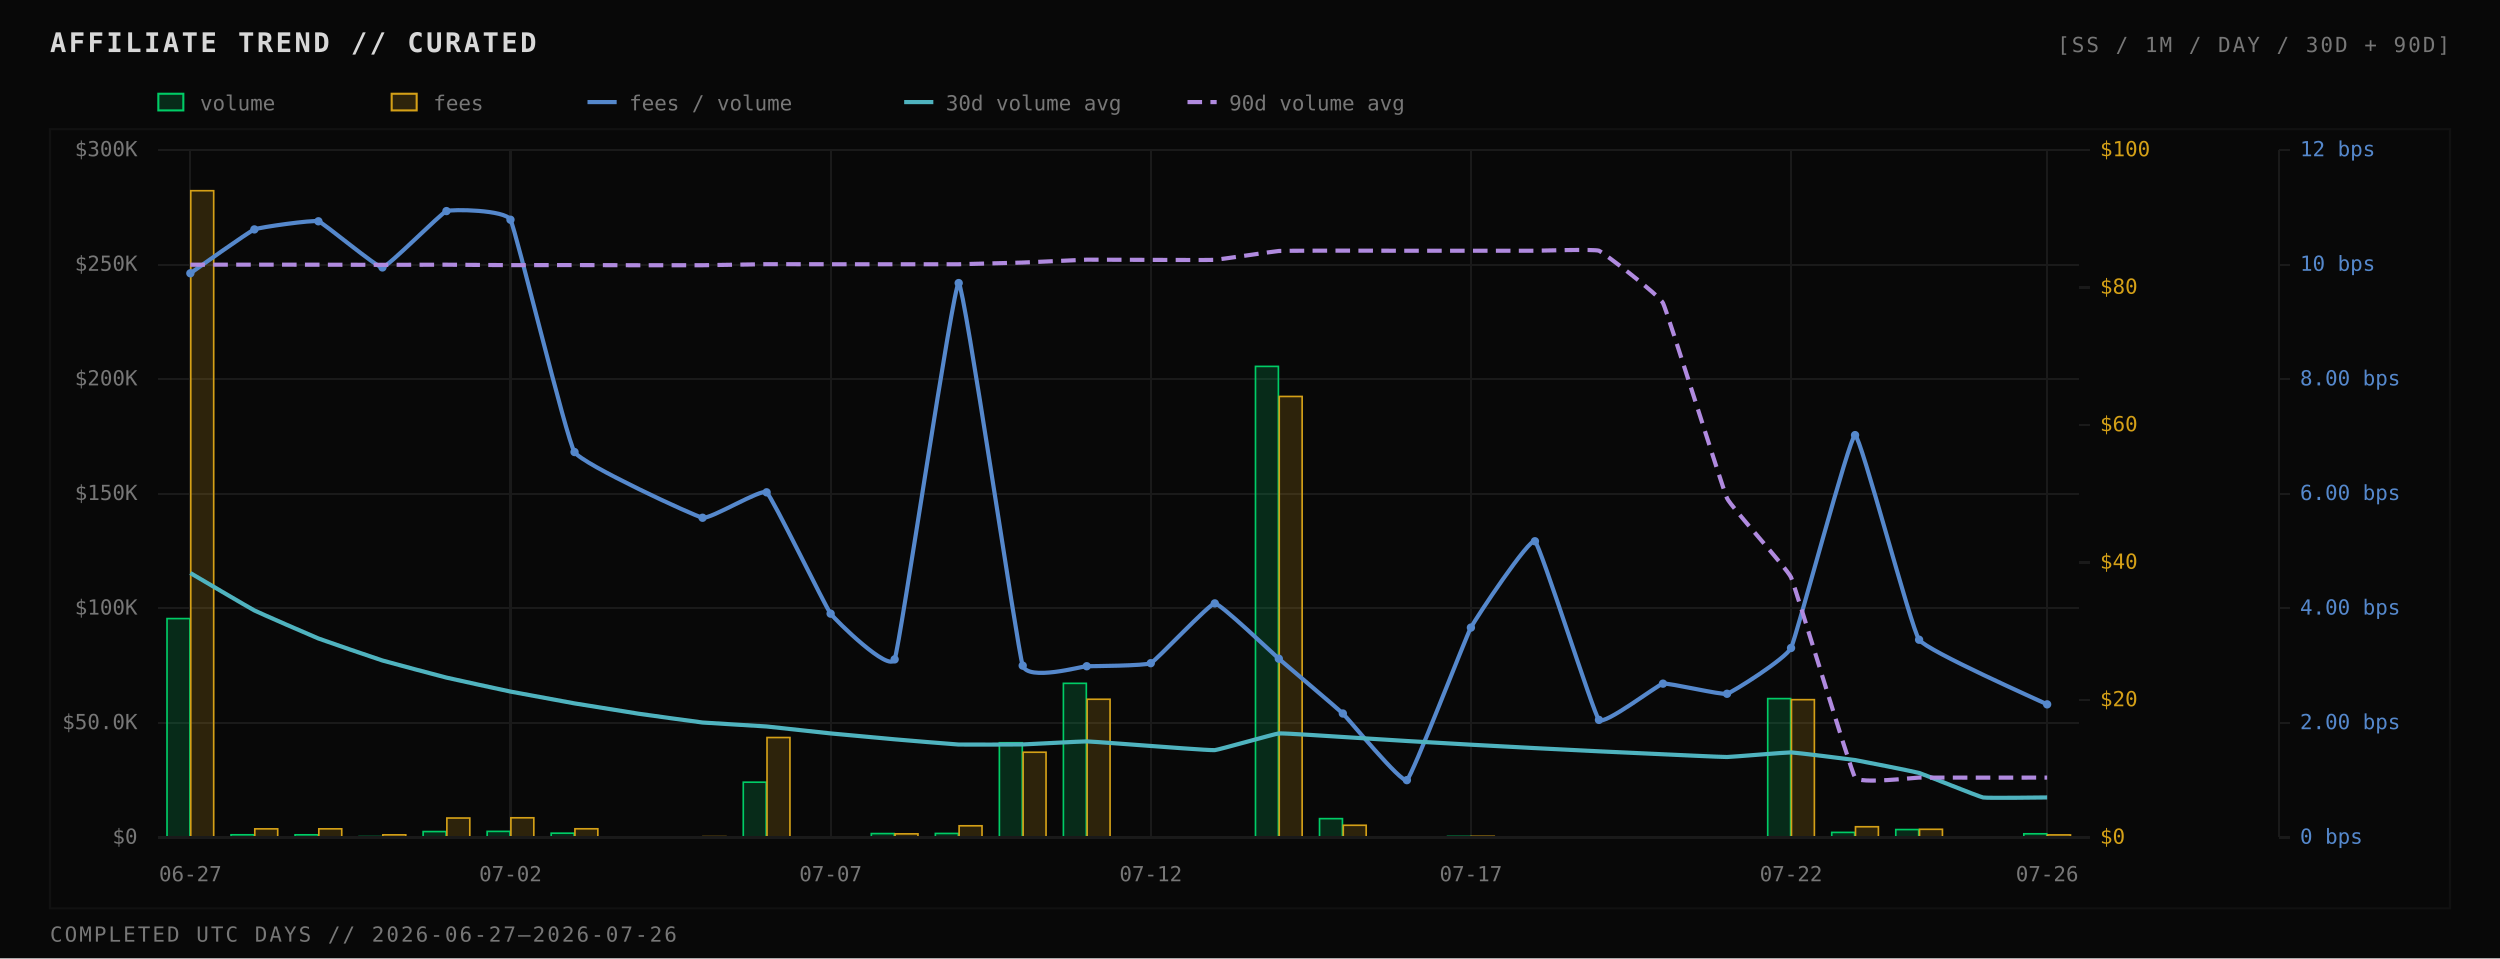
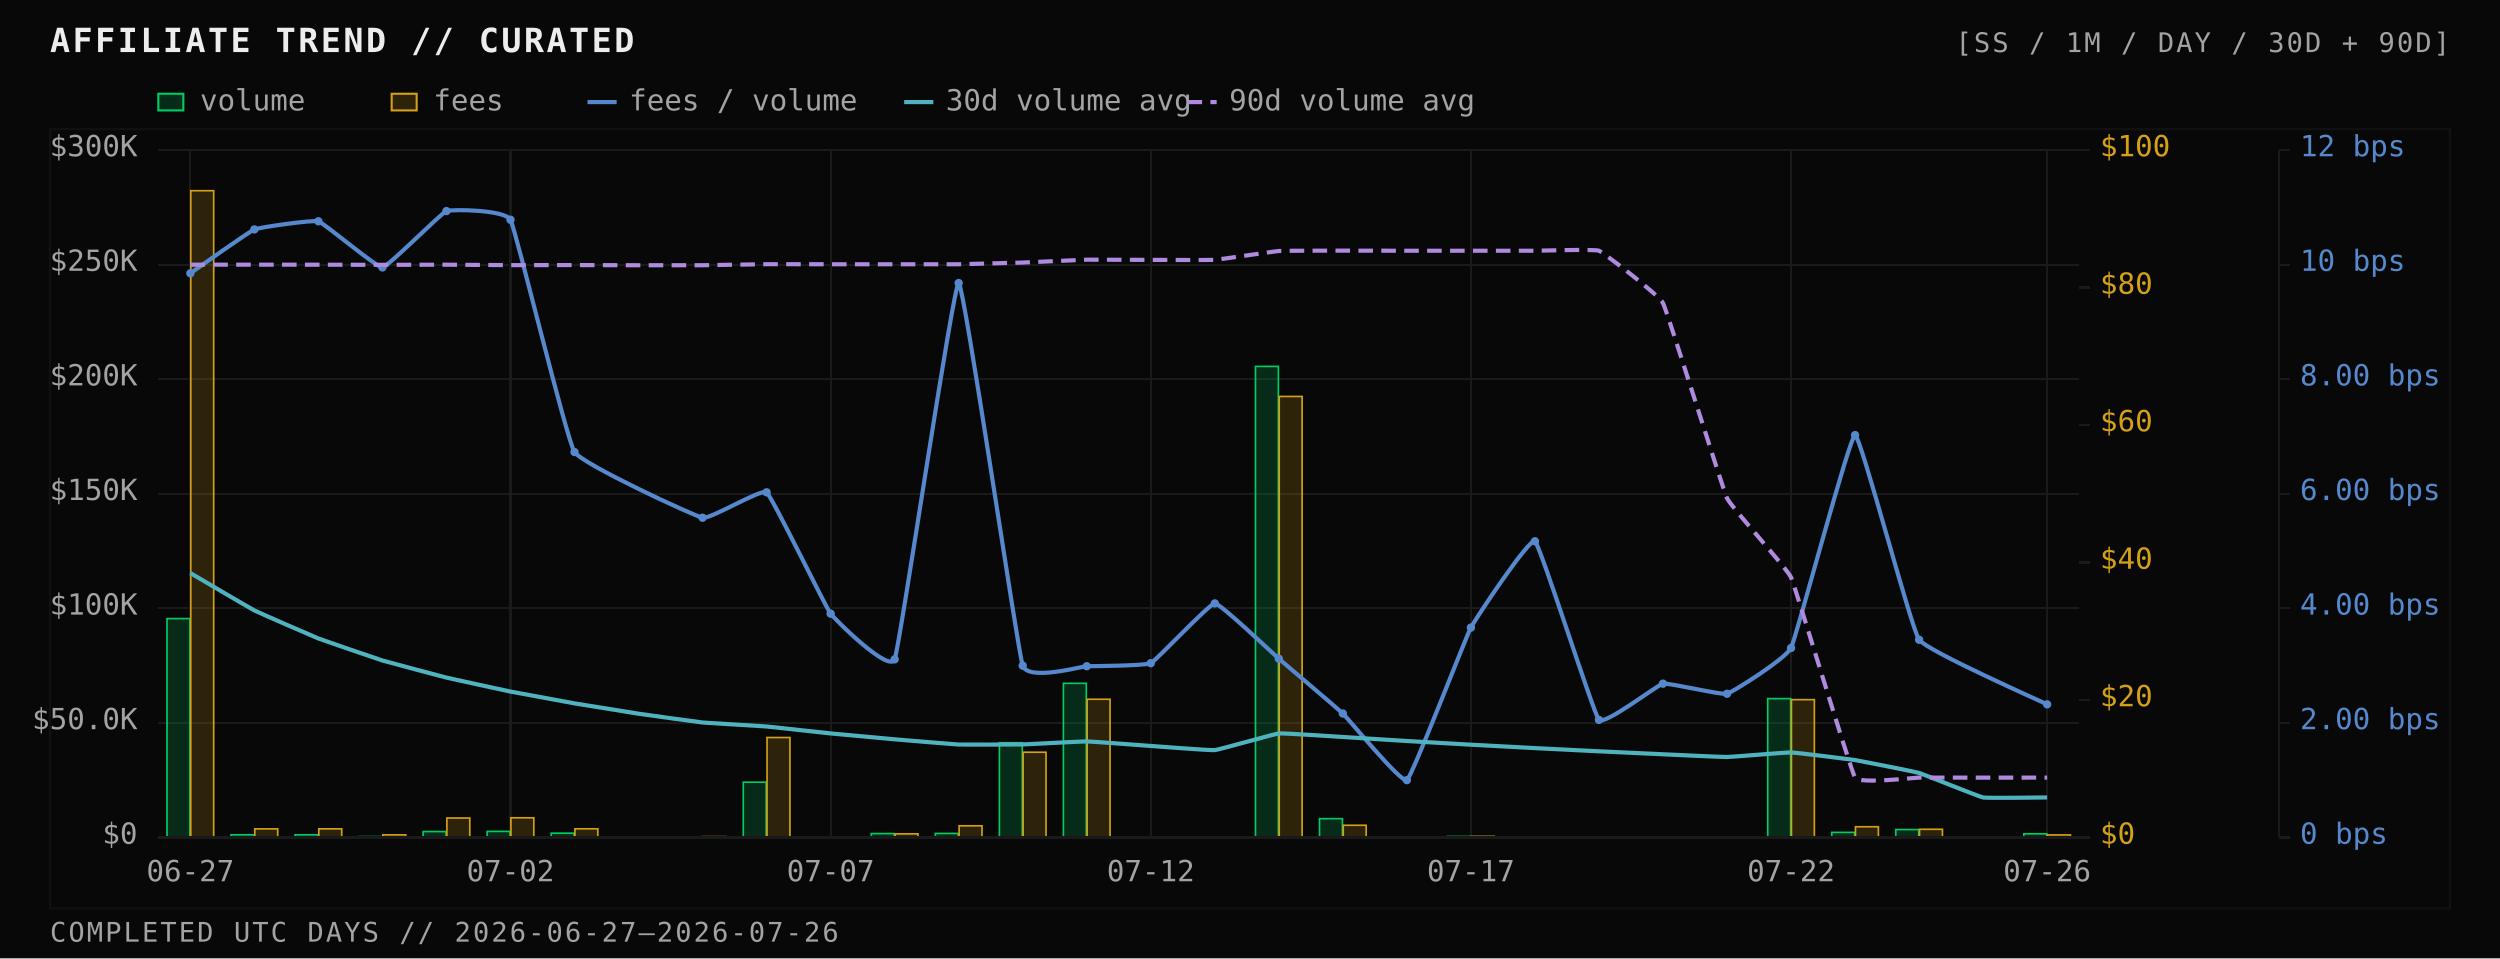
<svg xmlns="http://www.w3.org/2000/svg" width="1200" height="460" viewBox="0 0 1200 460" role="img" aria-labelledby="chart-title chart-desc">
  <style>
-     text { font-family: 'JetBrains Mono', 'SFMono-Regular', Consolas, monospace; font-size: 10px; font-variant-numeric: tabular-nums; }
-     .heading { fill: #d8d8d8; font-size: 13px; font-weight: 600; letter-spacing: 1.2px; }
-     .meta { fill: #777777; font-size: 10px; letter-spacing: 1px; }
-     .tick { fill: #777777; }
+     text { font-family: 'JetBrains Mono', 'SFMono-Regular', Consolas, monospace; font-size: 14px; font-variant-numeric: tabular-nums; }
+     .heading { fill: #ededed; font-size: 16px; font-weight: 600; letter-spacing: 1.2px; }
+     .meta { fill: #a3a3a3; font-size: 13px; letter-spacing: 1px; }
+     .tick { fill: #a3a3a3; }
    .fee-tick { fill: #d4a017; }
    .rate-tick { fill: #5588cc; }
    .grid { stroke: #1a1a1a; stroke-width: 1; shape-rendering: crispEdges; }
    .axis { stroke: #1a1a1a; stroke-width: 1; shape-rendering: crispEdges; }
  </style>
  <rect width="1200" height="460" fill="#080808" />
  <text class="heading" x="24" y="25">AFFILIATE TREND // CURATED</text>
  <text class="meta" x="1176" y="25" text-anchor="end">[SS / 1M / DAY / 30D + 90D]</text>
  <rect x="76" y="45" width="12" height="8" fill="#00cc66" fill-opacity="0.18" stroke="#00cc66" />
  <text class="tick" x="96" y="53">volume</text>
  <rect x="188" y="45" width="12" height="8" fill="#d4a017" fill-opacity="0.18" stroke="#d4a017" />
  <text class="tick" x="208" y="53">fees</text>
  <line x1="282" y1="49" x2="296" y2="49" stroke="#5588cc" stroke-width="2" />
  <text class="tick" x="302" y="53">fees / volume</text>
  <line x1="434" y1="49" x2="448" y2="49" stroke="#4fb3bf" stroke-width="2" />
  <text class="tick" x="454" y="53">30d volume avg</text>
  <line x1="570" y1="49" x2="584" y2="49" stroke="#b08adf" stroke-width="2" stroke-dasharray="7 4" />
  <text class="tick" x="590" y="53">90d volume avg</text>
  <rect x="24" y="62" width="1152" height="374" fill="#080808" stroke="#111111" />
  <line class="grid" x1="76" y1="402.00" x2="998" y2="402.00" />
  <text class="tick" x="66" y="405.00" text-anchor="end">$0</text>
  <line class="grid" x1="76" y1="347.00" x2="998" y2="347.00" />
  <text class="tick" x="66" y="350.00" text-anchor="end">$50.0K</text>
  <line class="grid" x1="76" y1="292.00" x2="998" y2="292.00" />
  <text class="tick" x="66" y="295.00" text-anchor="end">$100K</text>
  <line class="grid" x1="76" y1="237.00" x2="998" y2="237.00" />
  <text class="tick" x="66" y="240.00" text-anchor="end">$150K</text>
  <line class="grid" x1="76" y1="182.00" x2="998" y2="182.00" />
  <text class="tick" x="66" y="185.00" text-anchor="end">$200K</text>
  <line class="grid" x1="76" y1="127.00" x2="998" y2="127.00" />
  <text class="tick" x="66" y="130.00" text-anchor="end">$250K</text>
  <line class="grid" x1="76" y1="72.00" x2="998" y2="72.00" />
  <text class="tick" x="66" y="75.00" text-anchor="end">$300K</text>
  <line class="axis" x1="998" y1="402.00" x2="1003" y2="402.00" />
  <text class="fee-tick" x="1008" y="405.00">$0</text>
  <line class="axis" x1="998" y1="336.00" x2="1003" y2="336.00" />
  <text class="fee-tick" x="1008" y="339.00">$20</text>
  <line class="axis" x1="998" y1="270.00" x2="1003" y2="270.00" />
  <text class="fee-tick" x="1008" y="273.00">$40</text>
  <line class="axis" x1="998" y1="204.00" x2="1003" y2="204.00" />
  <text class="fee-tick" x="1008" y="207.00">$60</text>
  <line class="axis" x1="998" y1="138.00" x2="1003" y2="138.00" />
  <text class="fee-tick" x="1008" y="141.00">$80</text>
  <line class="axis" x1="998" y1="72.00" x2="1003" y2="72.00" />
  <text class="fee-tick" x="1008" y="75.00">$100</text>
  <line class="axis" x1="1094" y1="72" x2="1094" y2="402" />
  <line class="axis" x1="1094" y1="402.00" x2="1099" y2="402.00" />
  <text class="rate-tick" x="1104" y="405.00">0 bps</text>
  <line class="axis" x1="1094" y1="347.00" x2="1099" y2="347.00" />
  <text class="rate-tick" x="1104" y="350.00">2.00 bps</text>
  <line class="axis" x1="1094" y1="292.00" x2="1099" y2="292.00" />
  <text class="rate-tick" x="1104" y="295.00">4.00 bps</text>
  <line class="axis" x1="1094" y1="237.00" x2="1099" y2="237.00" />
  <text class="rate-tick" x="1104" y="240.00">6.00 bps</text>
  <line class="axis" x1="1094" y1="182.00" x2="1099" y2="182.00" />
  <text class="rate-tick" x="1104" y="185.00">8.00 bps</text>
  <line class="axis" x1="1094" y1="127.00" x2="1099" y2="127.00" />
  <text class="rate-tick" x="1104" y="130.00">10 bps</text>
  <line class="axis" x1="1094" y1="72.00" x2="1099" y2="72.00" />
  <text class="rate-tick" x="1104" y="75.00">12 bps</text>
  <line class="grid" x1="91.37" y1="72" x2="91.37" y2="402" />
  <text class="tick" x="91.37" y="423" text-anchor="middle">06-27</text>
  <line class="grid" x1="245.03" y1="72" x2="245.03" y2="402" />
  <text class="tick" x="245.03" y="423" text-anchor="middle">07-02</text>
  <line class="grid" x1="398.70" y1="72" x2="398.70" y2="402" />
  <text class="tick" x="398.70" y="423" text-anchor="middle">07-07</text>
  <line class="grid" x1="552.37" y1="72" x2="552.37" y2="402" />
  <text class="tick" x="552.37" y="423" text-anchor="middle">07-12</text>
  <line class="grid" x1="706.03" y1="72" x2="706.03" y2="402" />
  <text class="tick" x="706.03" y="423" text-anchor="middle">07-17</text>
  <line class="grid" x1="859.70" y1="72" x2="859.70" y2="402" />
  <text class="tick" x="859.70" y="423" text-anchor="middle">07-22</text>
  <line class="grid" x1="982.63" y1="72" x2="982.63" y2="402" />
  <text class="tick" x="982.63" y="423" text-anchor="middle">07-26</text>
  <rect x="80.17" y="296.92" width="11.00" height="105.08" fill="#00cc66" fill-opacity="0.18" stroke="#00cc66" stroke-width="0.8" />
  <rect x="91.57" y="91.54" width="11.00" height="310.46" fill="#d4a017" fill-opacity="0.18" stroke="#d4a017" stroke-width="0.8" />
  <rect x="110.90" y="400.70" width="11.00" height="1.30" fill="#00cc66" fill-opacity="0.18" stroke="#00cc66" stroke-width="0.8" />
  <rect x="122.30" y="397.85" width="11.00" height="4.15" fill="#d4a017" fill-opacity="0.18" stroke="#d4a017" stroke-width="0.8" />
  <rect x="141.63" y="400.71" width="11.00" height="1.29" fill="#00cc66" fill-opacity="0.18" stroke="#00cc66" stroke-width="0.8" />
  <rect x="153.03" y="397.84" width="11.00" height="4.16" fill="#d4a017" fill-opacity="0.18" stroke="#d4a017" stroke-width="0.8" />
  <rect x="172.37" y="401.57" width="11.00" height="0.43" fill="#00cc66" fill-opacity="0.18" stroke="#00cc66" stroke-width="0.8" />
  <rect x="183.77" y="400.73" width="11.00" height="1.27" fill="#d4a017" fill-opacity="0.18" stroke="#d4a017" stroke-width="0.8" />
  <rect x="203.10" y="399.15" width="11.00" height="2.85" fill="#00cc66" fill-opacity="0.18" stroke="#00cc66" stroke-width="0.8" />
  <rect x="214.50" y="392.65" width="11.00" height="9.35" fill="#d4a017" fill-opacity="0.18" stroke="#d4a017" stroke-width="0.8" />
  <rect x="233.83" y="399.07" width="11.00" height="2.93" fill="#00cc66" fill-opacity="0.18" stroke="#00cc66" stroke-width="0.8" />
  <rect x="245.23" y="392.54" width="11.00" height="9.46" fill="#d4a017" fill-opacity="0.18" stroke="#d4a017" stroke-width="0.8" />
  <rect x="264.57" y="399.93" width="11.00" height="2.07" fill="#00cc66" fill-opacity="0.18" stroke="#00cc66" stroke-width="0.8" />
  <rect x="275.97" y="397.82" width="11.00" height="4.18" fill="#d4a017" fill-opacity="0.18" stroke="#d4a017" stroke-width="0.8" />
  <rect x="326.03" y="401.75" width="11.00" height="0.25" fill="#00cc66" fill-opacity="0.18" stroke="#00cc66" stroke-width="0.8" />
  <rect x="337.43" y="401.58" width="11.00" height="0.42" fill="#d4a017" fill-opacity="0.18" stroke="#d4a017" stroke-width="0.8" />
  <rect x="356.77" y="375.45" width="11.00" height="26.55" fill="#00cc66" fill-opacity="0.18" stroke="#00cc66" stroke-width="0.8" />
  <rect x="368.17" y="354.01" width="11.00" height="47.99" fill="#d4a017" fill-opacity="0.18" stroke="#d4a017" stroke-width="0.8" />
  <rect x="387.50" y="401.92" width="11.00" height="0.08" fill="#00cc66" fill-opacity="0.18" stroke="#00cc66" stroke-width="0.8" />
  <rect x="398.90" y="401.91" width="11.00" height="0.09" fill="#d4a017" fill-opacity="0.18" stroke="#d4a017" stroke-width="0.8" />
  <rect x="418.23" y="400.12" width="11.00" height="1.88" fill="#00cc66" fill-opacity="0.18" stroke="#00cc66" stroke-width="0.8" />
  <rect x="429.63" y="400.25" width="11.00" height="1.75" fill="#d4a017" fill-opacity="0.18" stroke="#d4a017" stroke-width="0.8" />
  <rect x="448.97" y="400.06" width="11.00" height="1.94" fill="#00cc66" fill-opacity="0.18" stroke="#00cc66" stroke-width="0.8" />
  <rect x="460.37" y="396.38" width="11.00" height="5.62" fill="#d4a017" fill-opacity="0.18" stroke="#d4a017" stroke-width="0.8" />
  <rect x="479.70" y="356.52" width="11.00" height="45.48" fill="#00cc66" fill-opacity="0.18" stroke="#00cc66" stroke-width="0.8" />
  <rect x="491.10" y="361.07" width="11.00" height="40.93" fill="#d4a017" fill-opacity="0.18" stroke="#d4a017" stroke-width="0.8" />
  <rect x="510.43" y="328.00" width="11.00" height="74.00" fill="#00cc66" fill-opacity="0.18" stroke="#00cc66" stroke-width="0.8" />
  <rect x="521.83" y="335.64" width="11.00" height="66.36" fill="#d4a017" fill-opacity="0.18" stroke="#d4a017" stroke-width="0.8" />
  <rect x="541.17" y="401.97" width="11.00" height="0.03" fill="#00cc66" fill-opacity="0.18" stroke="#00cc66" stroke-width="0.8" />
  <rect x="552.57" y="401.98" width="11.00" height="0.02" fill="#d4a017" fill-opacity="0.18" stroke="#d4a017" stroke-width="0.8" />
  <rect x="571.90" y="401.97" width="11.00" height="0.03" fill="#00cc66" fill-opacity="0.18" stroke="#00cc66" stroke-width="0.8" />
  <rect x="583.30" y="401.97" width="11.00" height="0.03" fill="#d4a017" fill-opacity="0.18" stroke="#d4a017" stroke-width="0.8" />
  <rect x="602.63" y="175.87" width="11.00" height="226.13" fill="#00cc66" fill-opacity="0.18" stroke="#00cc66" stroke-width="0.8" />
  <rect x="614.03" y="190.30" width="11.00" height="211.70" fill="#d4a017" fill-opacity="0.18" stroke="#d4a017" stroke-width="0.8" />
  <rect x="633.37" y="392.95" width="11.00" height="9.05" fill="#00cc66" fill-opacity="0.18" stroke="#00cc66" stroke-width="0.8" />
  <rect x="644.77" y="396.13" width="11.00" height="5.87" fill="#d4a017" fill-opacity="0.18" stroke="#d4a017" stroke-width="0.8" />
  <rect x="664.10" y="401.99" width="11.00" height="0.01" fill="#00cc66" fill-opacity="0.18" stroke="#00cc66" stroke-width="0.8" />
  <rect x="675.50" y="402.00" width="11.00" height="0.00" fill="#d4a017" fill-opacity="0.18" stroke="#d4a017" stroke-width="0.8" />
  <rect x="694.83" y="401.51" width="11.00" height="0.49" fill="#00cc66" fill-opacity="0.18" stroke="#00cc66" stroke-width="0.8" />
  <rect x="706.23" y="401.46" width="11.00" height="0.54" fill="#d4a017" fill-opacity="0.18" stroke="#d4a017" stroke-width="0.8" />
  <rect x="725.57" y="401.91" width="11.00" height="0.09" fill="#00cc66" fill-opacity="0.18" stroke="#00cc66" stroke-width="0.8" />
  <rect x="736.97" y="401.87" width="11.00" height="0.13" fill="#d4a017" fill-opacity="0.18" stroke="#d4a017" stroke-width="0.8" />
  <rect x="756.30" y="401.98" width="11.00" height="0.02" fill="#00cc66" fill-opacity="0.18" stroke="#00cc66" stroke-width="0.8" />
  <rect x="767.70" y="401.99" width="11.00" height="0.01" fill="#d4a017" fill-opacity="0.18" stroke="#d4a017" stroke-width="0.8" />
  <rect x="787.03" y="401.91" width="11.00" height="0.09" fill="#00cc66" fill-opacity="0.18" stroke="#00cc66" stroke-width="0.8" />
  <rect x="798.43" y="401.93" width="11.00" height="0.07" fill="#d4a017" fill-opacity="0.18" stroke="#d4a017" stroke-width="0.8" />
  <rect x="817.77" y="401.82" width="11.00" height="0.18" fill="#00cc66" fill-opacity="0.18" stroke="#00cc66" stroke-width="0.8" />
  <rect x="829.17" y="401.86" width="11.00" height="0.14" fill="#d4a017" fill-opacity="0.18" stroke="#d4a017" stroke-width="0.8" />
  <rect x="848.50" y="335.33" width="11.00" height="66.67" fill="#00cc66" fill-opacity="0.18" stroke="#00cc66" stroke-width="0.8" />
  <rect x="859.90" y="335.84" width="11.00" height="66.16" fill="#d4a017" fill-opacity="0.18" stroke="#d4a017" stroke-width="0.8" />
  <rect x="879.23" y="399.55" width="11.00" height="2.45" fill="#00cc66" fill-opacity="0.18" stroke="#00cc66" stroke-width="0.8" />
  <rect x="890.63" y="396.84" width="11.00" height="5.16" fill="#d4a017" fill-opacity="0.18" stroke="#d4a017" stroke-width="0.8" />
  <rect x="909.97" y="398.19" width="11.00" height="3.81" fill="#00cc66" fill-opacity="0.18" stroke="#00cc66" stroke-width="0.8" />
  <rect x="921.37" y="398.06" width="11.00" height="3.94" fill="#d4a017" fill-opacity="0.18" stroke="#d4a017" stroke-width="0.8" />
  <rect x="971.43" y="400.22" width="11.00" height="1.78" fill="#00cc66" fill-opacity="0.18" stroke="#00cc66" stroke-width="0.8" />
  <rect x="982.83" y="400.76" width="11.00" height="1.24" fill="#d4a017" fill-opacity="0.18" stroke="#d4a017" stroke-width="0.8" />
  <path d="M 91.37 131.18 C 92.65 130.30, 119.54 111.16, 122.10 110.12 C 124.66 109.08, 150.27 105.46, 152.83 106.22 C 155.39 106.98, 181.01 128.58, 183.57 128.37 C 186.13 128.17, 211.74 102.27, 214.30 101.32 C 216.86 100.36, 242.47 100.65, 245.03 105.47 C 247.59 110.29, 271.93 211.02, 275.77 216.98 C 279.61 222.94, 333.39 247.71, 337.23 248.52 C 341.08 249.32, 365.41 234.39, 367.97 236.31 C 370.53 238.23, 396.14 291.20, 398.70 294.55 C 401.26 297.89, 426.87 323.12, 429.43 316.51 C 431.99 309.90, 457.61 135.75, 460.17 135.87 C 462.73 136.00, 488.34 311.83, 490.90 319.50 C 493.46 327.16, 519.07 319.84, 521.63 319.79 C 524.19 319.74, 549.81 319.58, 552.37 318.33 C 554.93 317.07, 580.54 289.72, 583.10 289.63 C 585.66 289.54, 611.27 313.98, 613.83 316.18 C 616.39 318.39, 642.01 340.06, 644.57 342.49 C 647.13 344.92, 672.74 376.19, 675.30 374.47 C 677.86 372.75, 703.47 306.01, 706.03 301.24 C 708.59 296.46, 734.21 257.95, 736.77 259.80 C 739.33 261.65, 764.94 342.70, 767.50 345.55 C 770.06 348.40, 795.67 328.68, 798.23 328.15 C 800.79 327.63, 826.41 333.72, 828.97 333.01 C 831.53 332.29, 857.14 316.21, 859.70 311.03 C 862.26 305.86, 887.87 209.01, 890.43 208.85 C 892.99 208.68, 917.33 301.69, 921.17 307.07 C 925.01 312.46, 980.07 336.80, 982.63 338.09" fill="none" stroke="#5588cc" stroke-width="2" />
  <circle cx="91.37" cy="131.18" r="2" fill="#5588cc" />
  <circle cx="122.10" cy="110.12" r="2" fill="#5588cc" />
  <circle cx="152.83" cy="106.22" r="2" fill="#5588cc" />
  <circle cx="183.57" cy="128.37" r="2" fill="#5588cc" />
  <circle cx="214.30" cy="101.32" r="2" fill="#5588cc" />
  <circle cx="245.03" cy="105.47" r="2" fill="#5588cc" />
  <circle cx="275.77" cy="216.98" r="2" fill="#5588cc" />
  <circle cx="337.23" cy="248.52" r="2" fill="#5588cc" />
  <circle cx="367.97" cy="236.31" r="2" fill="#5588cc" />
  <circle cx="398.70" cy="294.55" r="2" fill="#5588cc" />
  <circle cx="429.43" cy="316.51" r="2" fill="#5588cc" />
  <circle cx="460.17" cy="135.87" r="2" fill="#5588cc" />
  <circle cx="490.90" cy="319.50" r="2" fill="#5588cc" />
  <circle cx="521.63" cy="319.79" r="2" fill="#5588cc" />
  <circle cx="552.37" cy="318.33" r="2" fill="#5588cc" />
  <circle cx="583.10" cy="289.63" r="2" fill="#5588cc" />
  <circle cx="613.83" cy="316.18" r="2" fill="#5588cc" />
  <circle cx="644.57" cy="342.49" r="2" fill="#5588cc" />
  <circle cx="675.30" cy="374.47" r="2" fill="#5588cc" />
  <circle cx="706.03" cy="301.24" r="2" fill="#5588cc" />
  <circle cx="736.77" cy="259.80" r="2" fill="#5588cc" />
  <circle cx="767.50" cy="345.55" r="2" fill="#5588cc" />
  <circle cx="798.23" cy="328.15" r="2" fill="#5588cc" />
  <circle cx="828.97" cy="333.01" r="2" fill="#5588cc" />
  <circle cx="859.70" cy="311.03" r="2" fill="#5588cc" />
  <circle cx="890.43" cy="208.85" r="2" fill="#5588cc" />
  <circle cx="921.17" cy="307.07" r="2" fill="#5588cc" />
  <circle cx="982.63" cy="338.09" r="2" fill="#5588cc" />
  <path d="M 91.37 275.06 C 92.39 275.66, 120.05 291.97, 122.10 293.01 C 124.15 294.06, 150.78 305.67, 152.83 306.47 C 154.88 307.28, 181.52 316.42, 183.57 317.04 C 185.62 317.67, 212.25 324.75, 214.30 325.25 C 216.35 325.75, 242.98 331.55, 245.03 331.96 C 247.08 332.38, 273.72 337.27, 275.77 337.63 C 277.82 337.98, 304.45 342.27, 306.50 342.58 C 308.55 342.88, 335.18 346.60, 337.23 346.81 C 339.28 347.01, 365.92 348.54, 367.97 348.71 C 370.02 348.89, 396.65 351.83, 398.70 352.04 C 400.75 352.25, 427.38 354.69, 429.43 354.87 C 431.48 355.05, 458.12 357.30, 460.17 357.38 C 462.22 357.46, 488.85 357.38, 490.90 357.33 C 492.95 357.28, 519.58 355.84, 521.63 355.87 C 523.68 355.89, 550.32 357.92, 552.37 358.06 C 554.42 358.20, 581.05 360.26, 583.10 360.06 C 585.15 359.86, 611.78 352.26, 613.83 352.05 C 615.88 351.84, 642.52 353.63, 644.57 353.75 C 646.62 353.88, 673.25 355.56, 675.30 355.68 C 677.35 355.81, 703.98 357.33, 706.03 357.45 C 708.08 357.56, 734.72 358.99, 736.77 359.09 C 738.82 359.20, 765.45 360.53, 767.50 360.63 C 769.55 360.72, 796.18 361.96, 798.23 362.05 C 800.28 362.14, 826.92 363.40, 828.97 363.37 C 831.02 363.34, 857.65 361.10, 859.70 361.15 C 861.75 361.20, 888.38 364.50, 890.43 364.82 C 892.48 365.15, 919.12 370.41, 921.17 371.01 C 923.22 371.61, 949.85 382.40, 951.90 382.79 C 953.95 383.18, 981.61 382.77, 982.63 382.77" fill="none" stroke="#4fb3bf" stroke-width="2" />
  <path d="M 91.37 127.06 C 92.39 127.06, 120.05 127.03, 122.10 127.03 C 124.15 127.03, 150.78 127.06, 152.83 127.06 C 154.88 127.07, 181.52 127.12, 183.57 127.12 C 185.62 127.12, 212.25 127.06, 214.30 127.06 C 216.35 127.07, 242.98 127.26, 245.03 127.27 C 247.08 127.27, 273.72 127.23, 275.77 127.23 C 277.82 127.23, 304.45 127.31, 306.50 127.32 C 308.55 127.32, 335.18 127.33, 337.23 127.31 C 339.28 127.30, 365.92 126.83, 367.97 126.81 C 370.02 126.80, 396.65 126.84, 398.70 126.84 C 400.75 126.84, 427.38 126.84, 429.43 126.84 C 431.48 126.84, 458.12 126.87, 460.17 126.84 C 462.22 126.82, 488.85 126.11, 490.90 126.03 C 492.95 125.96, 519.58 124.69, 521.63 124.64 C 523.68 124.60, 550.32 124.73, 552.37 124.74 C 554.42 124.74, 581.05 124.88, 583.10 124.74 C 585.15 124.59, 611.78 120.62, 613.83 120.47 C 615.88 120.32, 642.52 120.31, 644.57 120.30 C 646.62 120.30, 673.25 120.36, 675.30 120.36 C 677.35 120.36, 703.98 120.35, 706.03 120.35 C 708.08 120.35, 734.72 120.35, 736.77 120.35 C 738.82 120.35, 765.45 119.51, 767.50 120.35 C 769.55 121.18, 796.18 141.47, 798.23 145.43 C 800.28 149.39, 826.92 234.73, 828.97 239.12 C 831.02 243.51, 857.65 272.65, 859.70 277.12 C 861.75 281.60, 888.38 370.06, 890.43 373.27 C 892.48 376.47, 919.12 373.23, 921.17 373.23 C 923.22 373.23, 949.85 373.27, 951.90 373.27 C 953.95 373.27, 981.61 373.25, 982.63 373.25" fill="none" stroke="#b08adf" stroke-width="2" stroke-dasharray="7 4" />
  <line class="axis" x1="76" y1="402" x2="998" y2="402" />
  <text class="meta" x="24" y="452">COMPLETED UTC DAYS // 2026-06-27–2026-07-26</text>
</svg>
